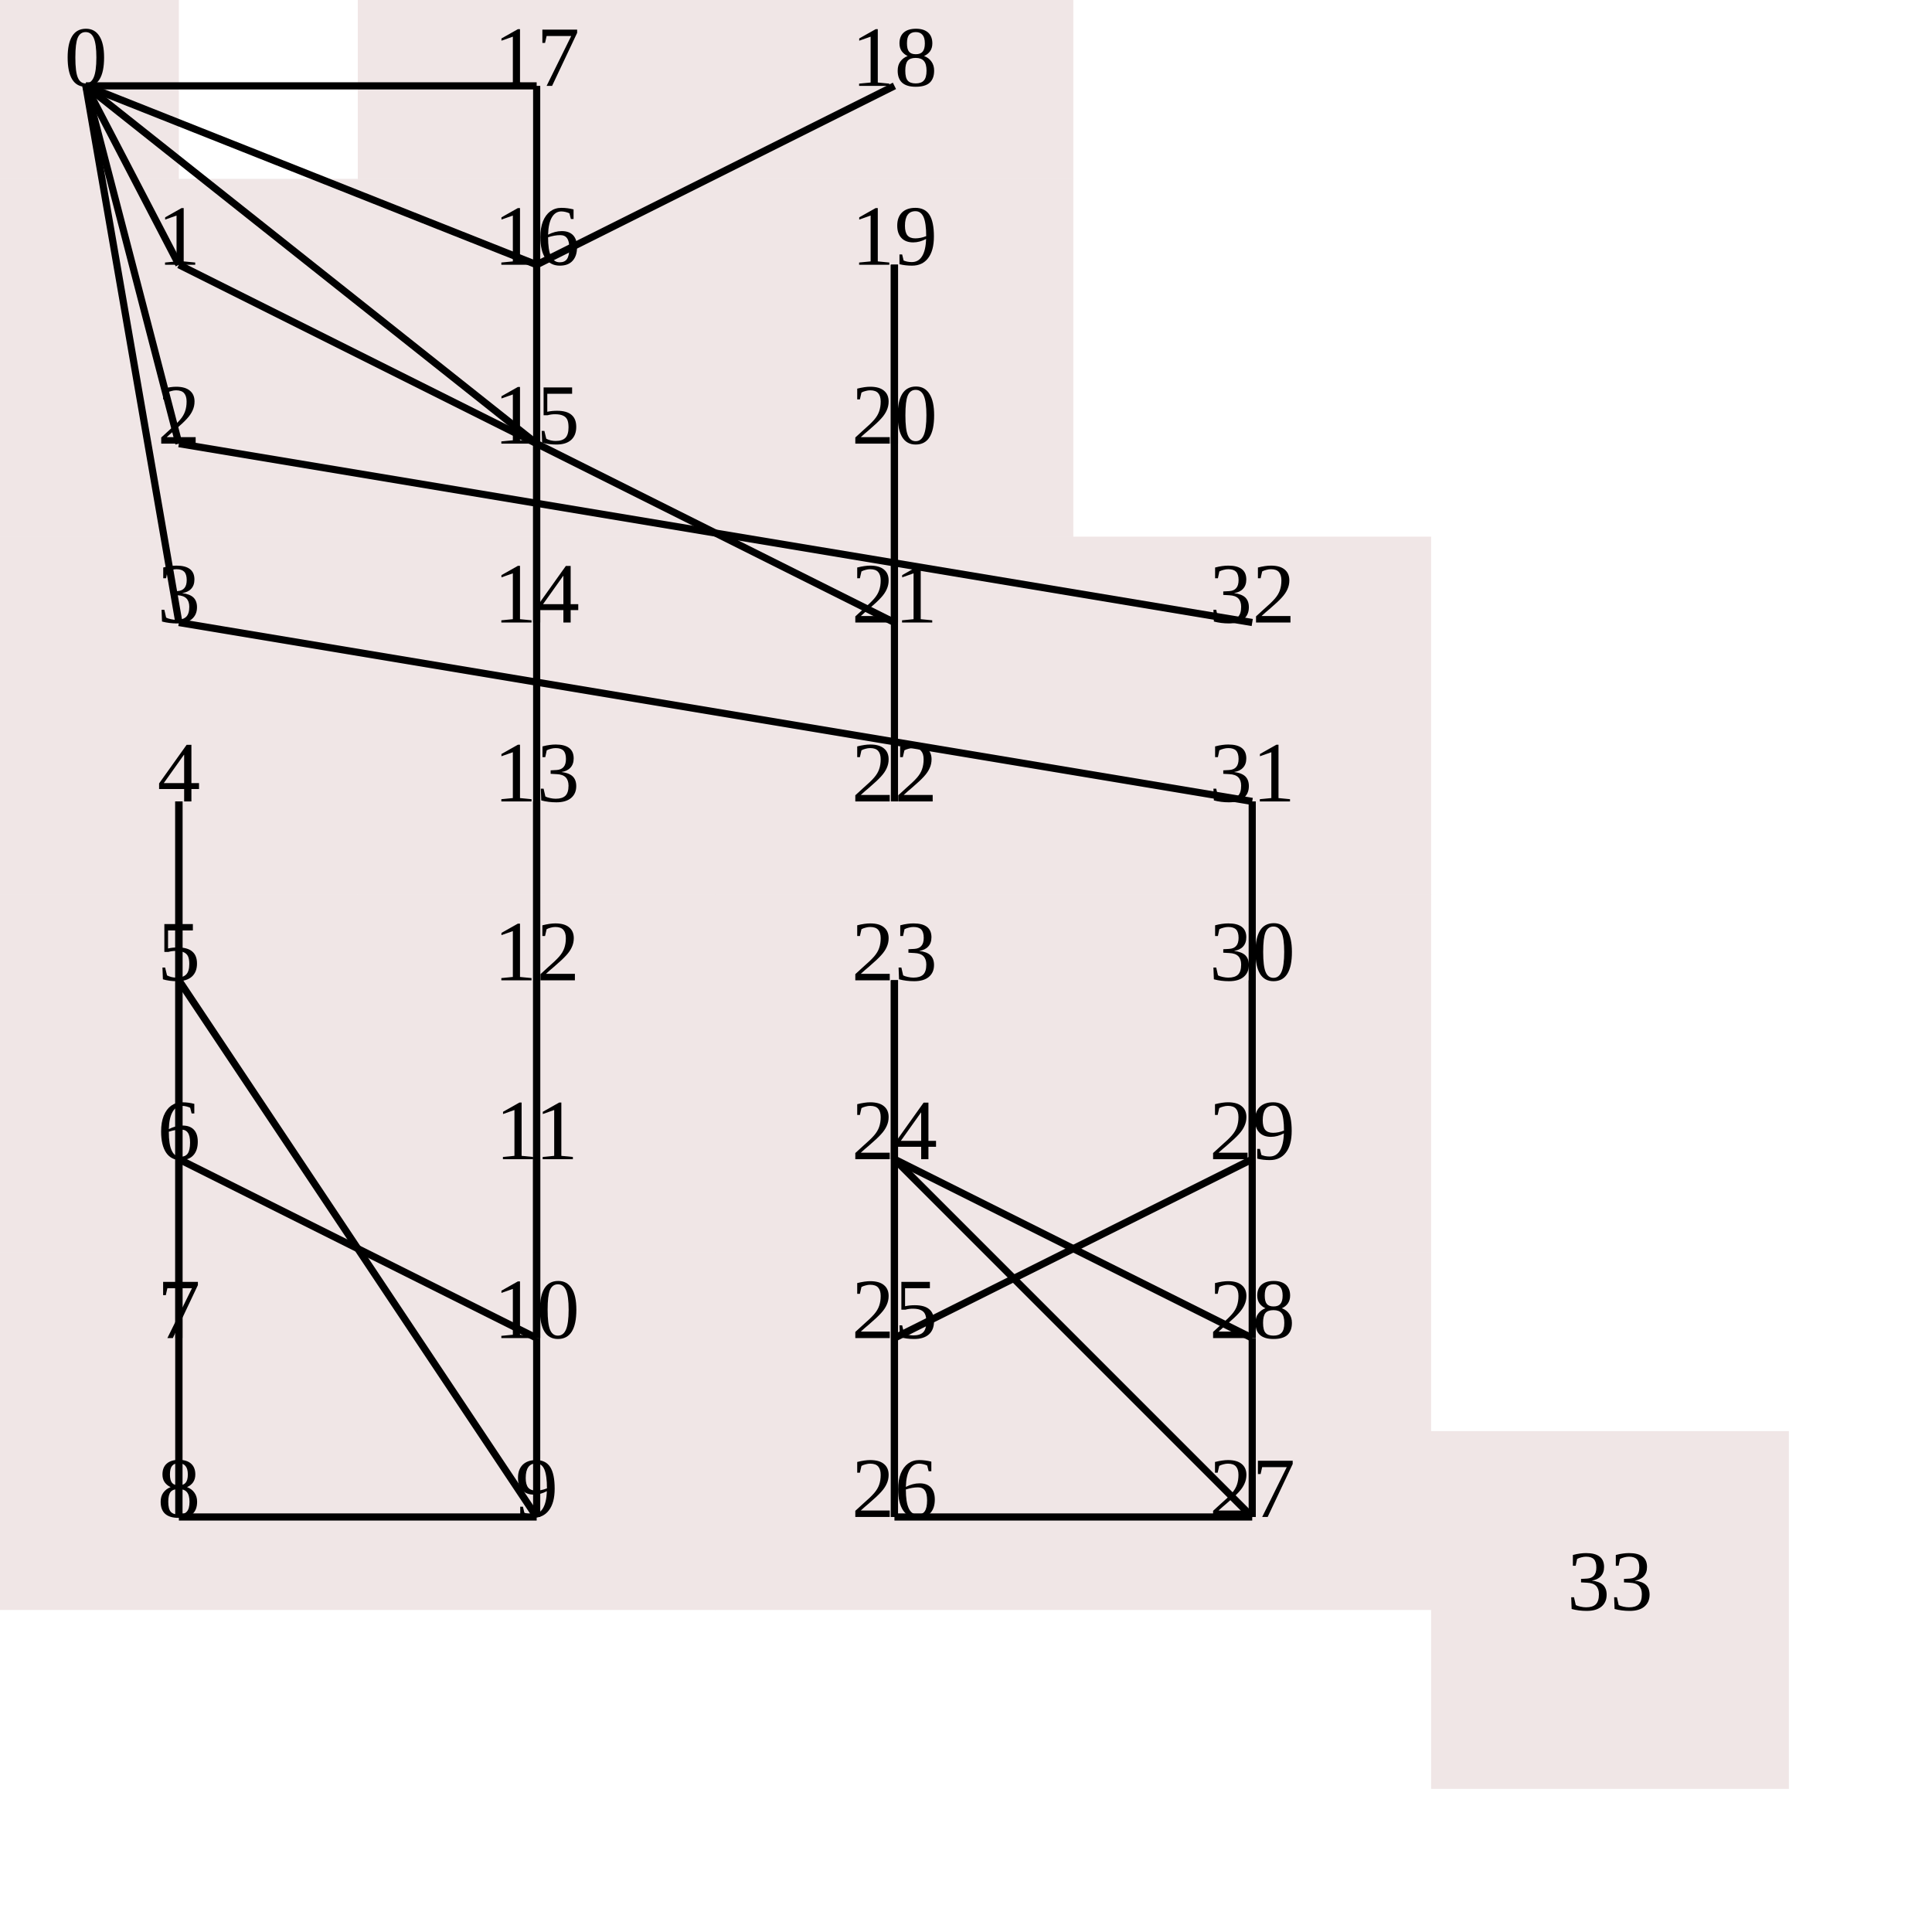
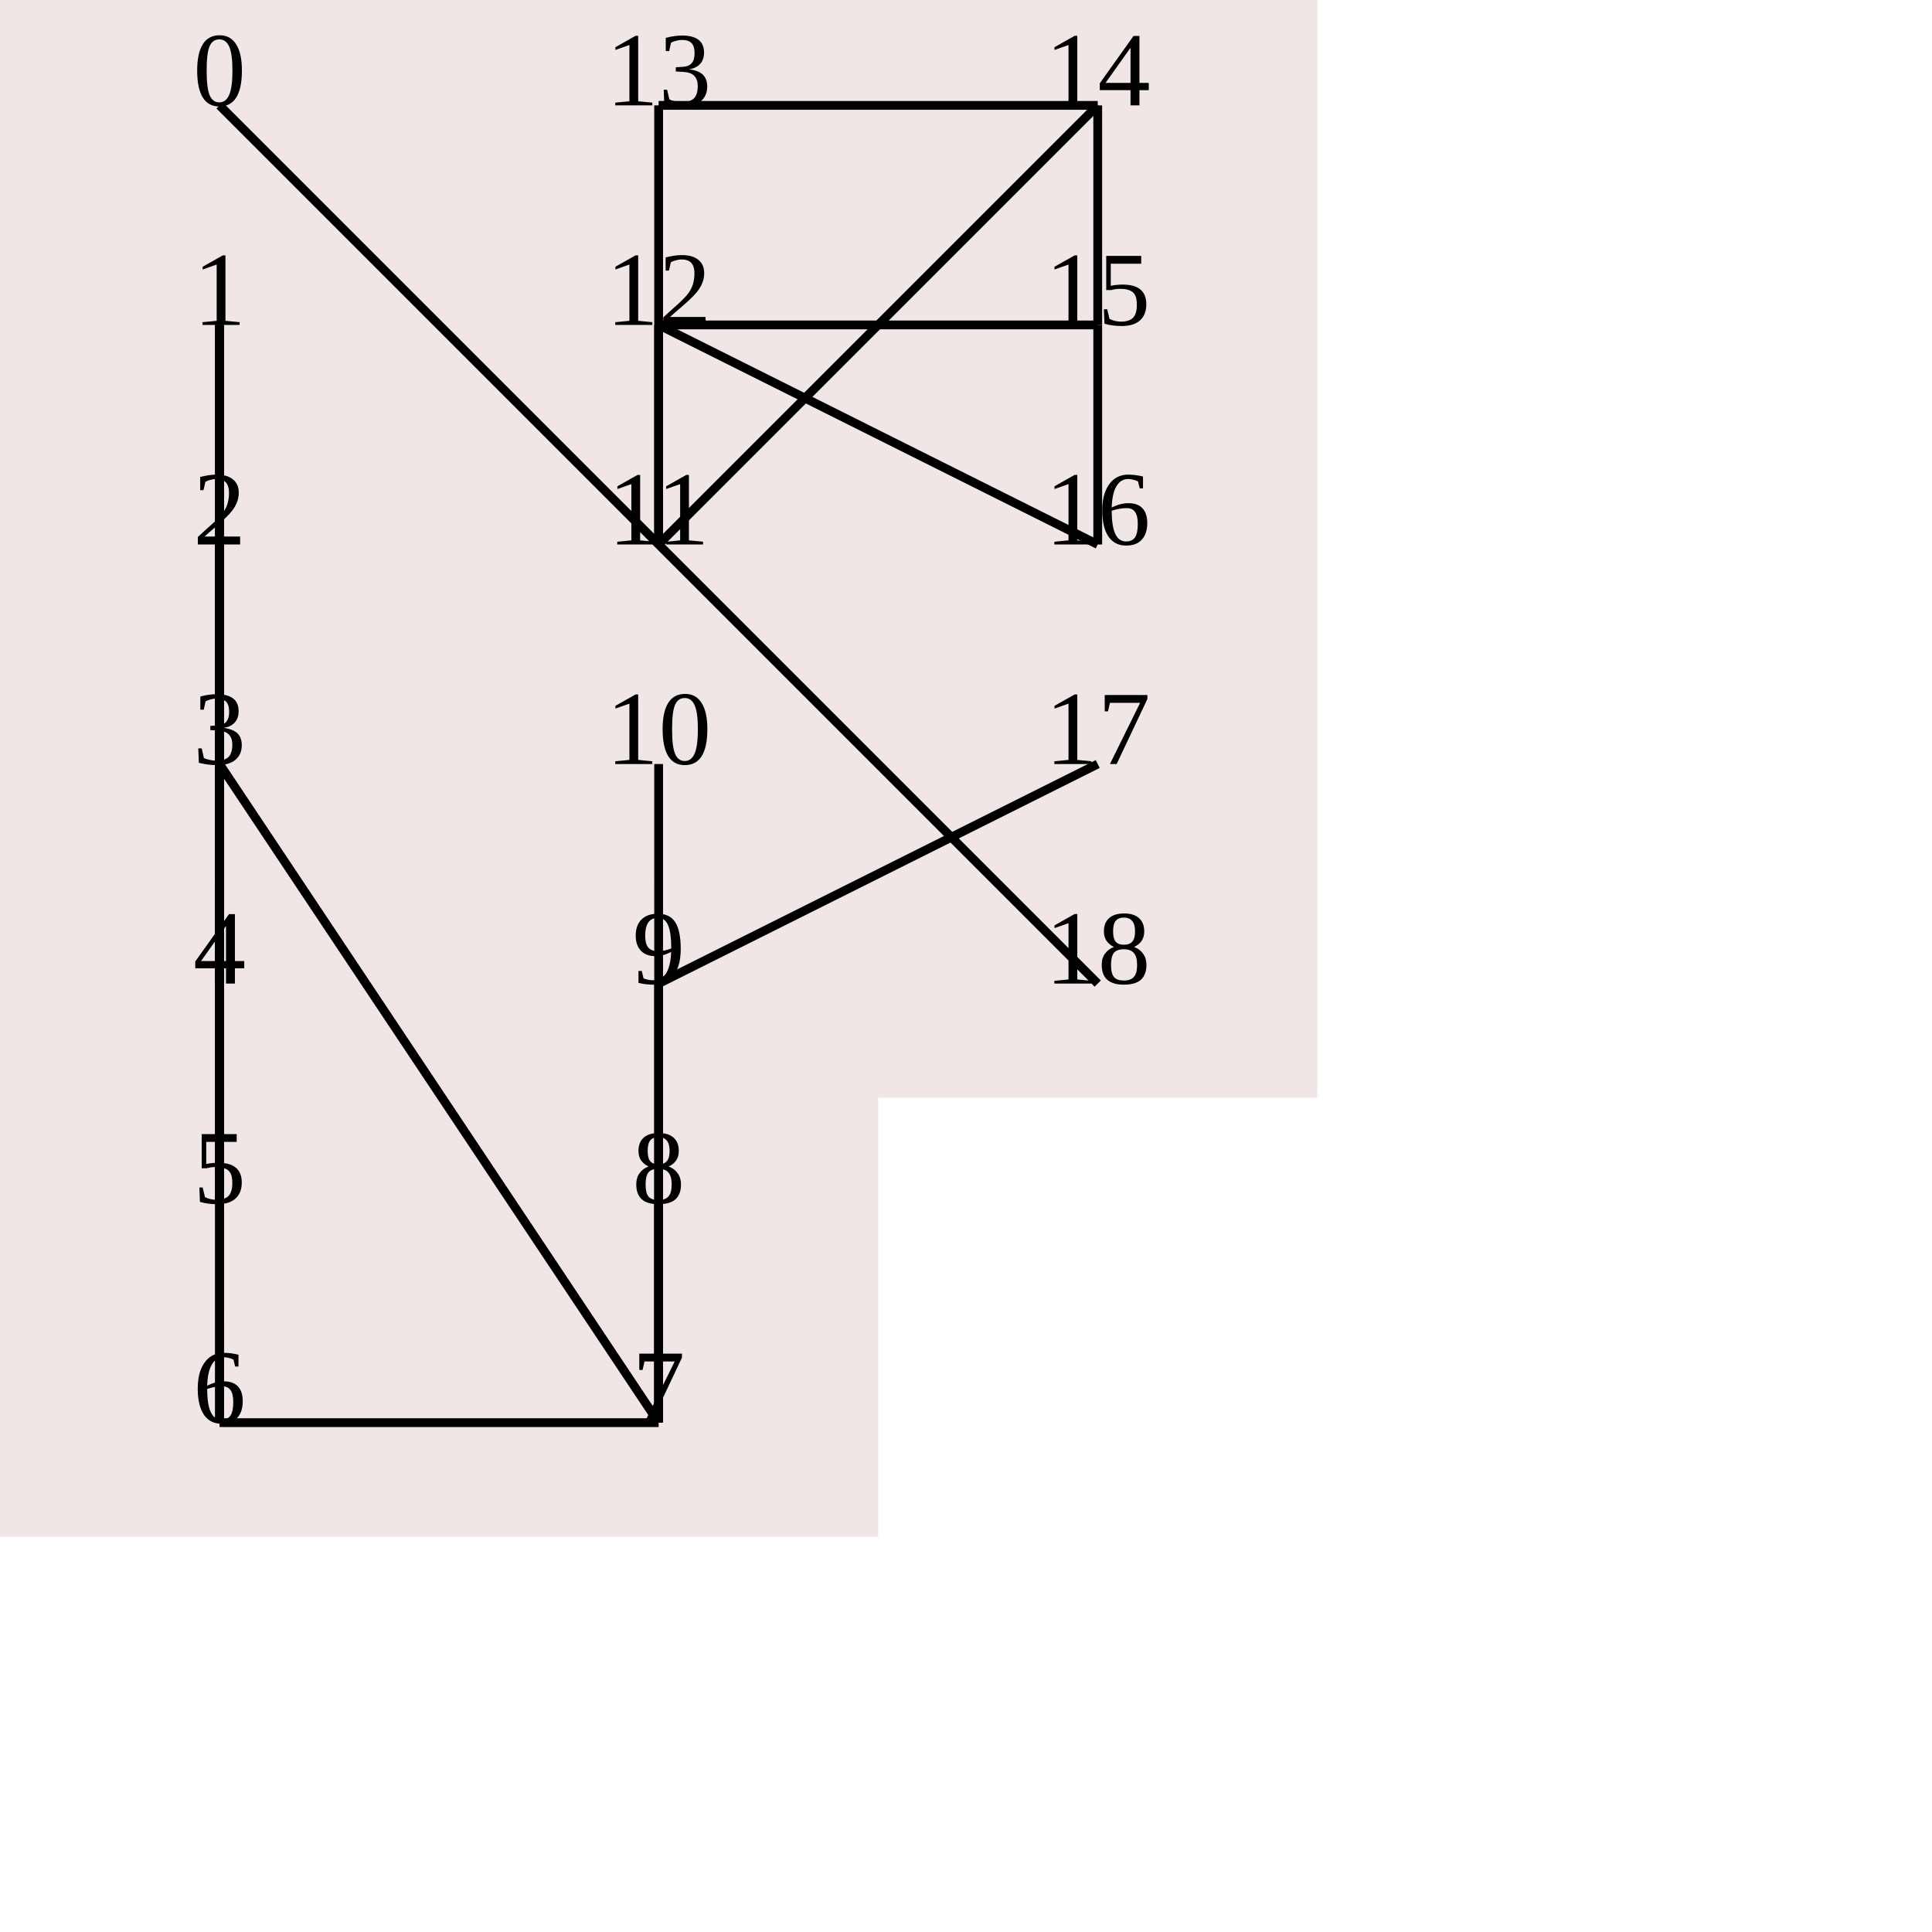
- <svg xmlns="http://www.w3.org/2000/svg" width="270" height="270">
-   <rect x="0" y="0" width="270" height="270" fill="rgb(255,255,255)" />
-   <rect x="0" y="0" width="250" height="250" fill="rgba(255,255,255,1)" />
-   <rect x="0" y="0" width="25" height="25" fill="rgba(100,0,0,0.1)" />
-   <text x="12" y="12" text-anchor="middle" alignment-baseline="middle" fill="black">0</text>
+ <svg xmlns="http://www.w3.org/2000/svg" width="220" height="220">
+   <rect x="0" y="0" width="220" height="220" fill="rgb(255,255,255)" />
+   <rect x="0" y="0" width="200" height="200" fill="rgba(255,255,255,1)" />
+   <rect x="0" y="0" width="50" height="25" fill="rgba(100,0,0,0.1)" />
+   <text x="25" y="12" text-anchor="middle" alignment-baseline="middle" fill="black">0</text>
  <rect x="0" y="25" width="50" height="25" fill="rgba(100,0,0,0.1)" />
  <text x="25" y="37" text-anchor="middle" alignment-baseline="middle" fill="black">1</text>
  <rect x="0" y="50" width="50" height="25" fill="rgba(100,0,0,0.1)" />
  <text x="25" y="62" text-anchor="middle" alignment-baseline="middle" fill="black">2</text>
  <rect x="0" y="75" width="50" height="25" fill="rgba(100,0,0,0.1)" />
  <text x="25" y="87" text-anchor="middle" alignment-baseline="middle" fill="black">3</text>
  <rect x="0" y="100" width="50" height="25" fill="rgba(100,0,0,0.1)" />
  <text x="25" y="112" text-anchor="middle" alignment-baseline="middle" fill="black">4</text>
  <rect x="0" y="125" width="50" height="25" fill="rgba(100,0,0,0.1)" />
  <text x="25" y="137" text-anchor="middle" alignment-baseline="middle" fill="black">5</text>
  <rect x="0" y="150" width="50" height="25" fill="rgba(100,0,0,0.1)" />
  <text x="25" y="162" text-anchor="middle" alignment-baseline="middle" fill="black">6</text>
-   <rect x="0" y="175" width="50" height="25" fill="rgba(100,0,0,0.1)" />
-   <text x="25" y="187" text-anchor="middle" alignment-baseline="middle" fill="black">7</text>
-   <rect x="0" y="200" width="50" height="25" fill="rgba(100,0,0,0.1)" />
-   <text x="25" y="212" text-anchor="middle" alignment-baseline="middle" fill="black">8</text>
-   <rect x="50" y="200" width="50" height="25" fill="rgba(100,0,0,0.1)" />
-   <text x="75" y="212" text-anchor="middle" alignment-baseline="middle" fill="black">9</text>
-   <rect x="50" y="175" width="50" height="25" fill="rgba(100,0,0,0.1)" />
-   <text x="75" y="187" text-anchor="middle" alignment-baseline="middle" fill="black">10</text>
  <rect x="50" y="150" width="50" height="25" fill="rgba(100,0,0,0.1)" />
-   <text x="75" y="162" text-anchor="middle" alignment-baseline="middle" fill="black">11</text>
+   <text x="75" y="162" text-anchor="middle" alignment-baseline="middle" fill="black">7</text>
  <rect x="50" y="125" width="50" height="25" fill="rgba(100,0,0,0.1)" />
-   <text x="75" y="137" text-anchor="middle" alignment-baseline="middle" fill="black">12</text>
+   <text x="75" y="137" text-anchor="middle" alignment-baseline="middle" fill="black">8</text>
  <rect x="50" y="100" width="50" height="25" fill="rgba(100,0,0,0.1)" />
-   <text x="75" y="112" text-anchor="middle" alignment-baseline="middle" fill="black">13</text>
+   <text x="75" y="112" text-anchor="middle" alignment-baseline="middle" fill="black">9</text>
  <rect x="50" y="75" width="50" height="25" fill="rgba(100,0,0,0.1)" />
-   <text x="75" y="87" text-anchor="middle" alignment-baseline="middle" fill="black">14</text>
+   <text x="75" y="87" text-anchor="middle" alignment-baseline="middle" fill="black">10</text>
  <rect x="50" y="50" width="50" height="25" fill="rgba(100,0,0,0.1)" />
-   <text x="75" y="62" text-anchor="middle" alignment-baseline="middle" fill="black">15</text>
+   <text x="75" y="62" text-anchor="middle" alignment-baseline="middle" fill="black">11</text>
  <rect x="50" y="25" width="50" height="25" fill="rgba(100,0,0,0.1)" />
-   <text x="75" y="37" text-anchor="middle" alignment-baseline="middle" fill="black">16</text>
+   <text x="75" y="37" text-anchor="middle" alignment-baseline="middle" fill="black">12</text>
  <rect x="50" y="0" width="50" height="25" fill="rgba(100,0,0,0.1)" />
-   <text x="75" y="12" text-anchor="middle" alignment-baseline="middle" fill="black">17</text>
+   <text x="75" y="12" text-anchor="middle" alignment-baseline="middle" fill="black">13</text>
  <rect x="100" y="0" width="50" height="25" fill="rgba(100,0,0,0.1)" />
-   <text x="125" y="12" text-anchor="middle" alignment-baseline="middle" fill="black">18</text>
+   <text x="125" y="12" text-anchor="middle" alignment-baseline="middle" fill="black">14</text>
  <rect x="100" y="25" width="50" height="25" fill="rgba(100,0,0,0.1)" />
-   <text x="125" y="37" text-anchor="middle" alignment-baseline="middle" fill="black">19</text>
+   <text x="125" y="37" text-anchor="middle" alignment-baseline="middle" fill="black">15</text>
  <rect x="100" y="50" width="50" height="25" fill="rgba(100,0,0,0.1)" />
-   <text x="125" y="62" text-anchor="middle" alignment-baseline="middle" fill="black">20</text>
+   <text x="125" y="62" text-anchor="middle" alignment-baseline="middle" fill="black">16</text>
  <rect x="100" y="75" width="50" height="25" fill="rgba(100,0,0,0.1)" />
-   <text x="125" y="87" text-anchor="middle" alignment-baseline="middle" fill="black">21</text>
+   <text x="125" y="87" text-anchor="middle" alignment-baseline="middle" fill="black">17</text>
  <rect x="100" y="100" width="50" height="25" fill="rgba(100,0,0,0.1)" />
-   <text x="125" y="112" text-anchor="middle" alignment-baseline="middle" fill="black">22</text>
-   <rect x="100" y="125" width="50" height="25" fill="rgba(100,0,0,0.1)" />
-   <text x="125" y="137" text-anchor="middle" alignment-baseline="middle" fill="black">23</text>
-   <rect x="100" y="150" width="50" height="25" fill="rgba(100,0,0,0.1)" />
-   <text x="125" y="162" text-anchor="middle" alignment-baseline="middle" fill="black">24</text>
-   <rect x="100" y="175" width="50" height="25" fill="rgba(100,0,0,0.1)" />
-   <text x="125" y="187" text-anchor="middle" alignment-baseline="middle" fill="black">25</text>
-   <rect x="100" y="200" width="50" height="25" fill="rgba(100,0,0,0.1)" />
-   <text x="125" y="212" text-anchor="middle" alignment-baseline="middle" fill="black">26</text>
-   <rect x="150" y="200" width="50" height="25" fill="rgba(100,0,0,0.1)" />
-   <text x="175" y="212" text-anchor="middle" alignment-baseline="middle" fill="black">27</text>
-   <rect x="150" y="175" width="50" height="25" fill="rgba(100,0,0,0.1)" />
-   <text x="175" y="187" text-anchor="middle" alignment-baseline="middle" fill="black">28</text>
-   <rect x="150" y="150" width="50" height="25" fill="rgba(100,0,0,0.1)" />
-   <text x="175" y="162" text-anchor="middle" alignment-baseline="middle" fill="black">29</text>
-   <rect x="150" y="125" width="50" height="25" fill="rgba(100,0,0,0.1)" />
-   <text x="175" y="137" text-anchor="middle" alignment-baseline="middle" fill="black">30</text>
-   <rect x="150" y="100" width="50" height="25" fill="rgba(100,0,0,0.1)" />
-   <text x="175" y="112" text-anchor="middle" alignment-baseline="middle" fill="black">31</text>
-   <rect x="150" y="75" width="50" height="25" fill="rgba(100,0,0,0.1)" />
-   <text x="175" y="87" text-anchor="middle" alignment-baseline="middle" fill="black">32</text>
-   <rect x="200" y="200" width="50" height="50" fill="rgba(100,0,0,0.1)" />
-   <text x="225" y="225" text-anchor="middle" alignment-baseline="middle" fill="black">33</text>
-   <line x1="12" y1="12" x2="25" y2="37" stroke="black" stroke-width="1" />
-   <line x1="12" y1="12" x2="25" y2="87" stroke="black" stroke-width="1" />
-   <line x1="12" y1="12" x2="75" y2="37" stroke="black" stroke-width="1" />
-   <line x1="12" y1="12" x2="25" y2="62" stroke="black" stroke-width="1" />
-   <line x1="12" y1="12" x2="75" y2="12" stroke="black" stroke-width="1" />
-   <line x1="12" y1="12" x2="75" y2="62" stroke="black" stroke-width="1" />
-   <line x1="25" y1="37" x2="125" y2="87" stroke="black" stroke-width="1" />
-   <line x1="25" y1="62" x2="175" y2="87" stroke="black" stroke-width="1" />
-   <line x1="25" y1="87" x2="175" y2="112" stroke="black" stroke-width="1" />
+   <text x="125" y="112" text-anchor="middle" alignment-baseline="middle" fill="black">18</text>
+   <line x1="25" y1="12" x2="125" y2="112" stroke="black" stroke-width="1" />
+   <line x1="25" y1="37" x2="25" y2="62" stroke="black" stroke-width="1" />
+   <line x1="25" y1="37" x2="25" y2="112" stroke="black" stroke-width="1" />
+   <line x1="25" y1="37" x2="25" y2="87" stroke="black" stroke-width="1" />
+   <line x1="25" y1="62" x2="25" y2="137" stroke="black" stroke-width="1" />
+   <line x1="25" y1="62" x2="25" y2="162" stroke="black" stroke-width="1" />
+   <line x1="25" y1="87" x2="75" y2="162" stroke="black" stroke-width="1" />
+   <line x1="25" y1="87" x2="25" y2="112" stroke="black" stroke-width="1" />
  <line x1="25" y1="112" x2="25" y2="137" stroke="black" stroke-width="1" />
-   <line x1="25" y1="112" x2="25" y2="162" stroke="black" stroke-width="1" />
-   <line x1="25" y1="112" x2="25" y2="187" stroke="black" stroke-width="1" />
-   <line x1="25" y1="137" x2="25" y2="212" stroke="black" stroke-width="1" />
-   <line x1="25" y1="137" x2="75" y2="212" stroke="black" stroke-width="1" />
-   <line x1="25" y1="162" x2="75" y2="187" stroke="black" stroke-width="1" />
-   <line x1="25" y1="162" x2="25" y2="187" stroke="black" stroke-width="1" />
-   <line x1="25" y1="187" x2="25" y2="212" stroke="black" stroke-width="1" />
-   <line x1="25" y1="212" x2="75" y2="212" stroke="black" stroke-width="1" />
-   <line x1="75" y1="212" x2="75" y2="187" stroke="black" stroke-width="1" />
-   <line x1="75" y1="187" x2="75" y2="112" stroke="black" stroke-width="1" />
-   <line x1="75" y1="187" x2="75" y2="137" stroke="black" stroke-width="1" />
-   <line x1="75" y1="187" x2="75" y2="162" stroke="black" stroke-width="1" />
-   <line x1="75" y1="137" x2="75" y2="62" stroke="black" stroke-width="1" />
-   <line x1="75" y1="87" x2="75" y2="12" stroke="black" stroke-width="1" />
-   <line x1="75" y1="37" x2="125" y2="12" stroke="black" stroke-width="1" />
-   <line x1="125" y1="37" x2="125" y2="112" stroke="black" stroke-width="1" />
+   <line x1="25" y1="137" x2="25" y2="162" stroke="black" stroke-width="1" />
+   <line x1="25" y1="162" x2="75" y2="162" stroke="black" stroke-width="1" />
+   <line x1="75" y1="162" x2="75" y2="112" stroke="black" stroke-width="1" />
+   <line x1="75" y1="162" x2="75" y2="87" stroke="black" stroke-width="1" />
+   <line x1="75" y1="162" x2="75" y2="137" stroke="black" stroke-width="1" />
+   <line x1="75" y1="112" x2="125" y2="87" stroke="black" stroke-width="1" />
+   <line x1="75" y1="62" x2="125" y2="12" stroke="black" stroke-width="1" />
+   <line x1="75" y1="62" x2="75" y2="37" stroke="black" stroke-width="1" />
+   <line x1="75" y1="62" x2="75" y2="12" stroke="black" stroke-width="1" />
+   <line x1="75" y1="37" x2="125" y2="62" stroke="black" stroke-width="1" />
+   <line x1="75" y1="37" x2="125" y2="37" stroke="black" stroke-width="1" />
+   <line x1="75" y1="12" x2="125" y2="12" stroke="black" stroke-width="1" />
+   <line x1="125" y1="12" x2="125" y2="37" stroke="black" stroke-width="1" />
  <line x1="125" y1="37" x2="125" y2="62" stroke="black" stroke-width="1" />
-   <line x1="125" y1="37" x2="125" y2="87" stroke="black" stroke-width="1" />
-   <line x1="125" y1="137" x2="125" y2="212" stroke="black" stroke-width="1" />
-   <line x1="125" y1="137" x2="125" y2="162" stroke="black" stroke-width="1" />
-   <line x1="125" y1="137" x2="125" y2="187" stroke="black" stroke-width="1" />
-   <line x1="125" y1="162" x2="175" y2="187" stroke="black" stroke-width="1" />
-   <line x1="125" y1="162" x2="175" y2="212" stroke="black" stroke-width="1" />
-   <line x1="125" y1="187" x2="125" y2="212" stroke="black" stroke-width="1" />
-   <line x1="125" y1="187" x2="175" y2="162" stroke="black" stroke-width="1" />
-   <line x1="125" y1="212" x2="175" y2="212" stroke="black" stroke-width="1" />
-   <line x1="175" y1="212" x2="175" y2="187" stroke="black" stroke-width="1" />
-   <line x1="175" y1="187" x2="175" y2="162" stroke="black" stroke-width="1" />
-   <line x1="175" y1="162" x2="175" y2="112" stroke="black" stroke-width="1" />
-   <line x1="175" y1="162" x2="175" y2="137" stroke="black" stroke-width="1" />
</svg>
